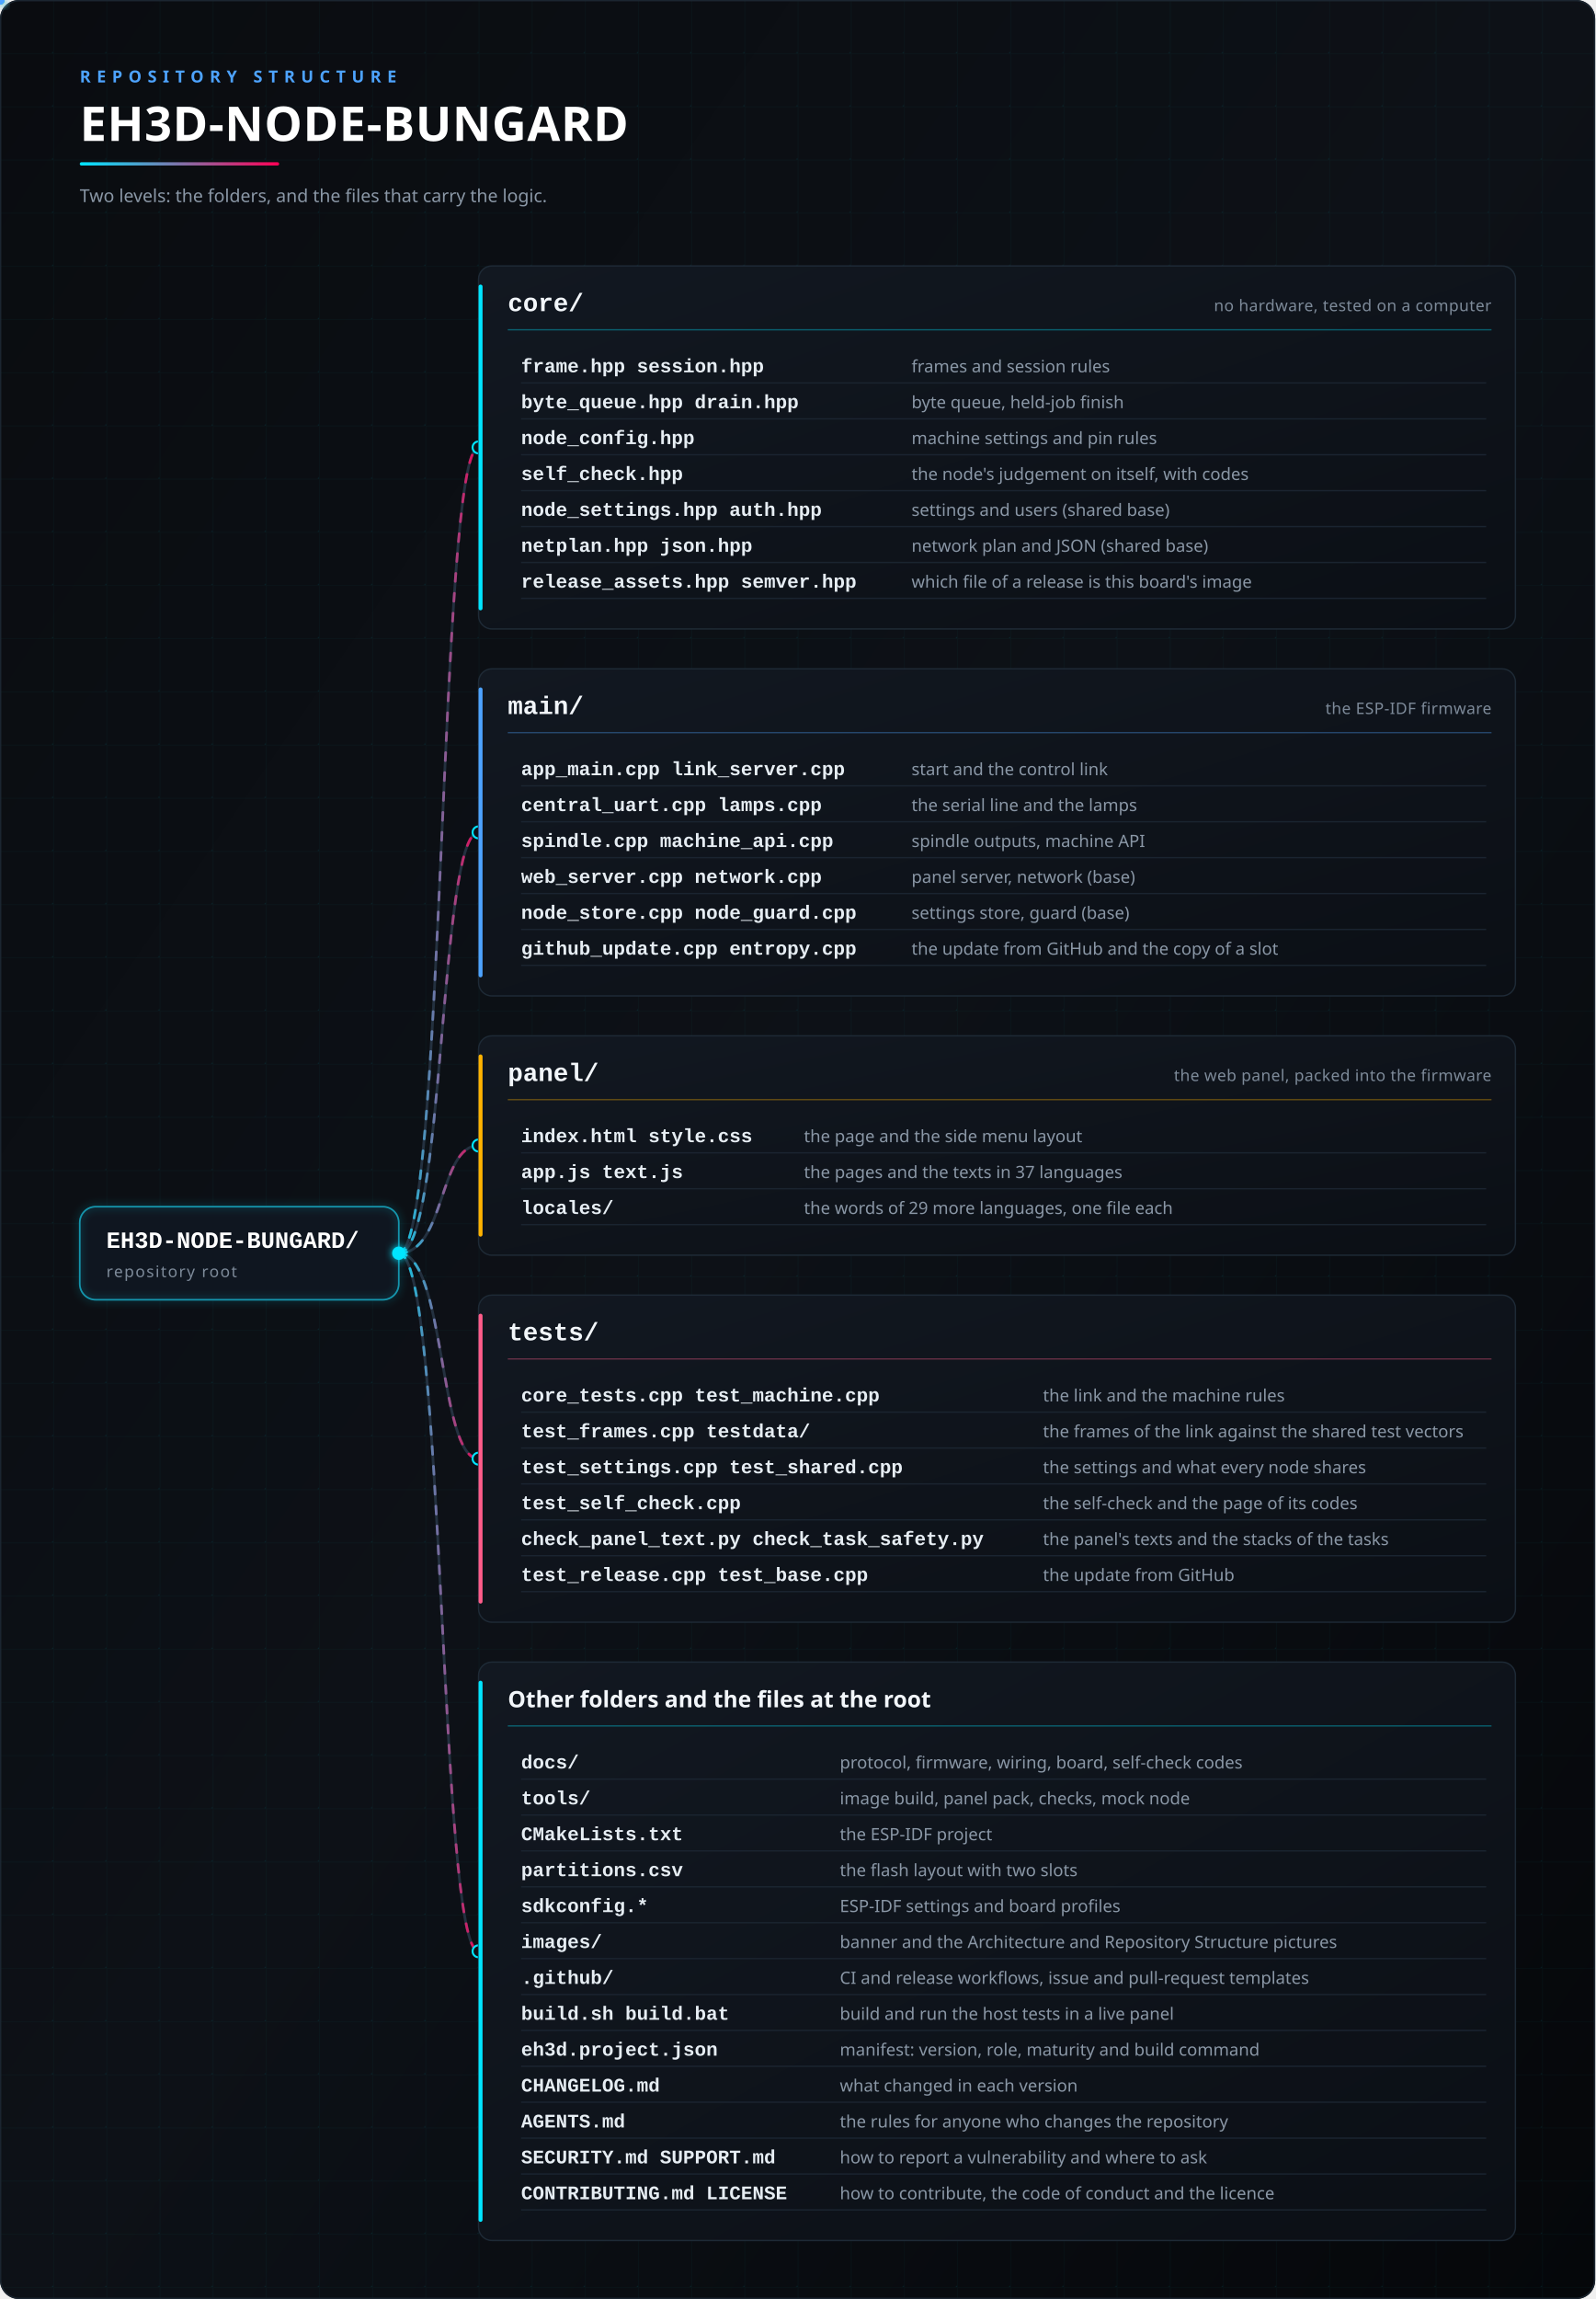
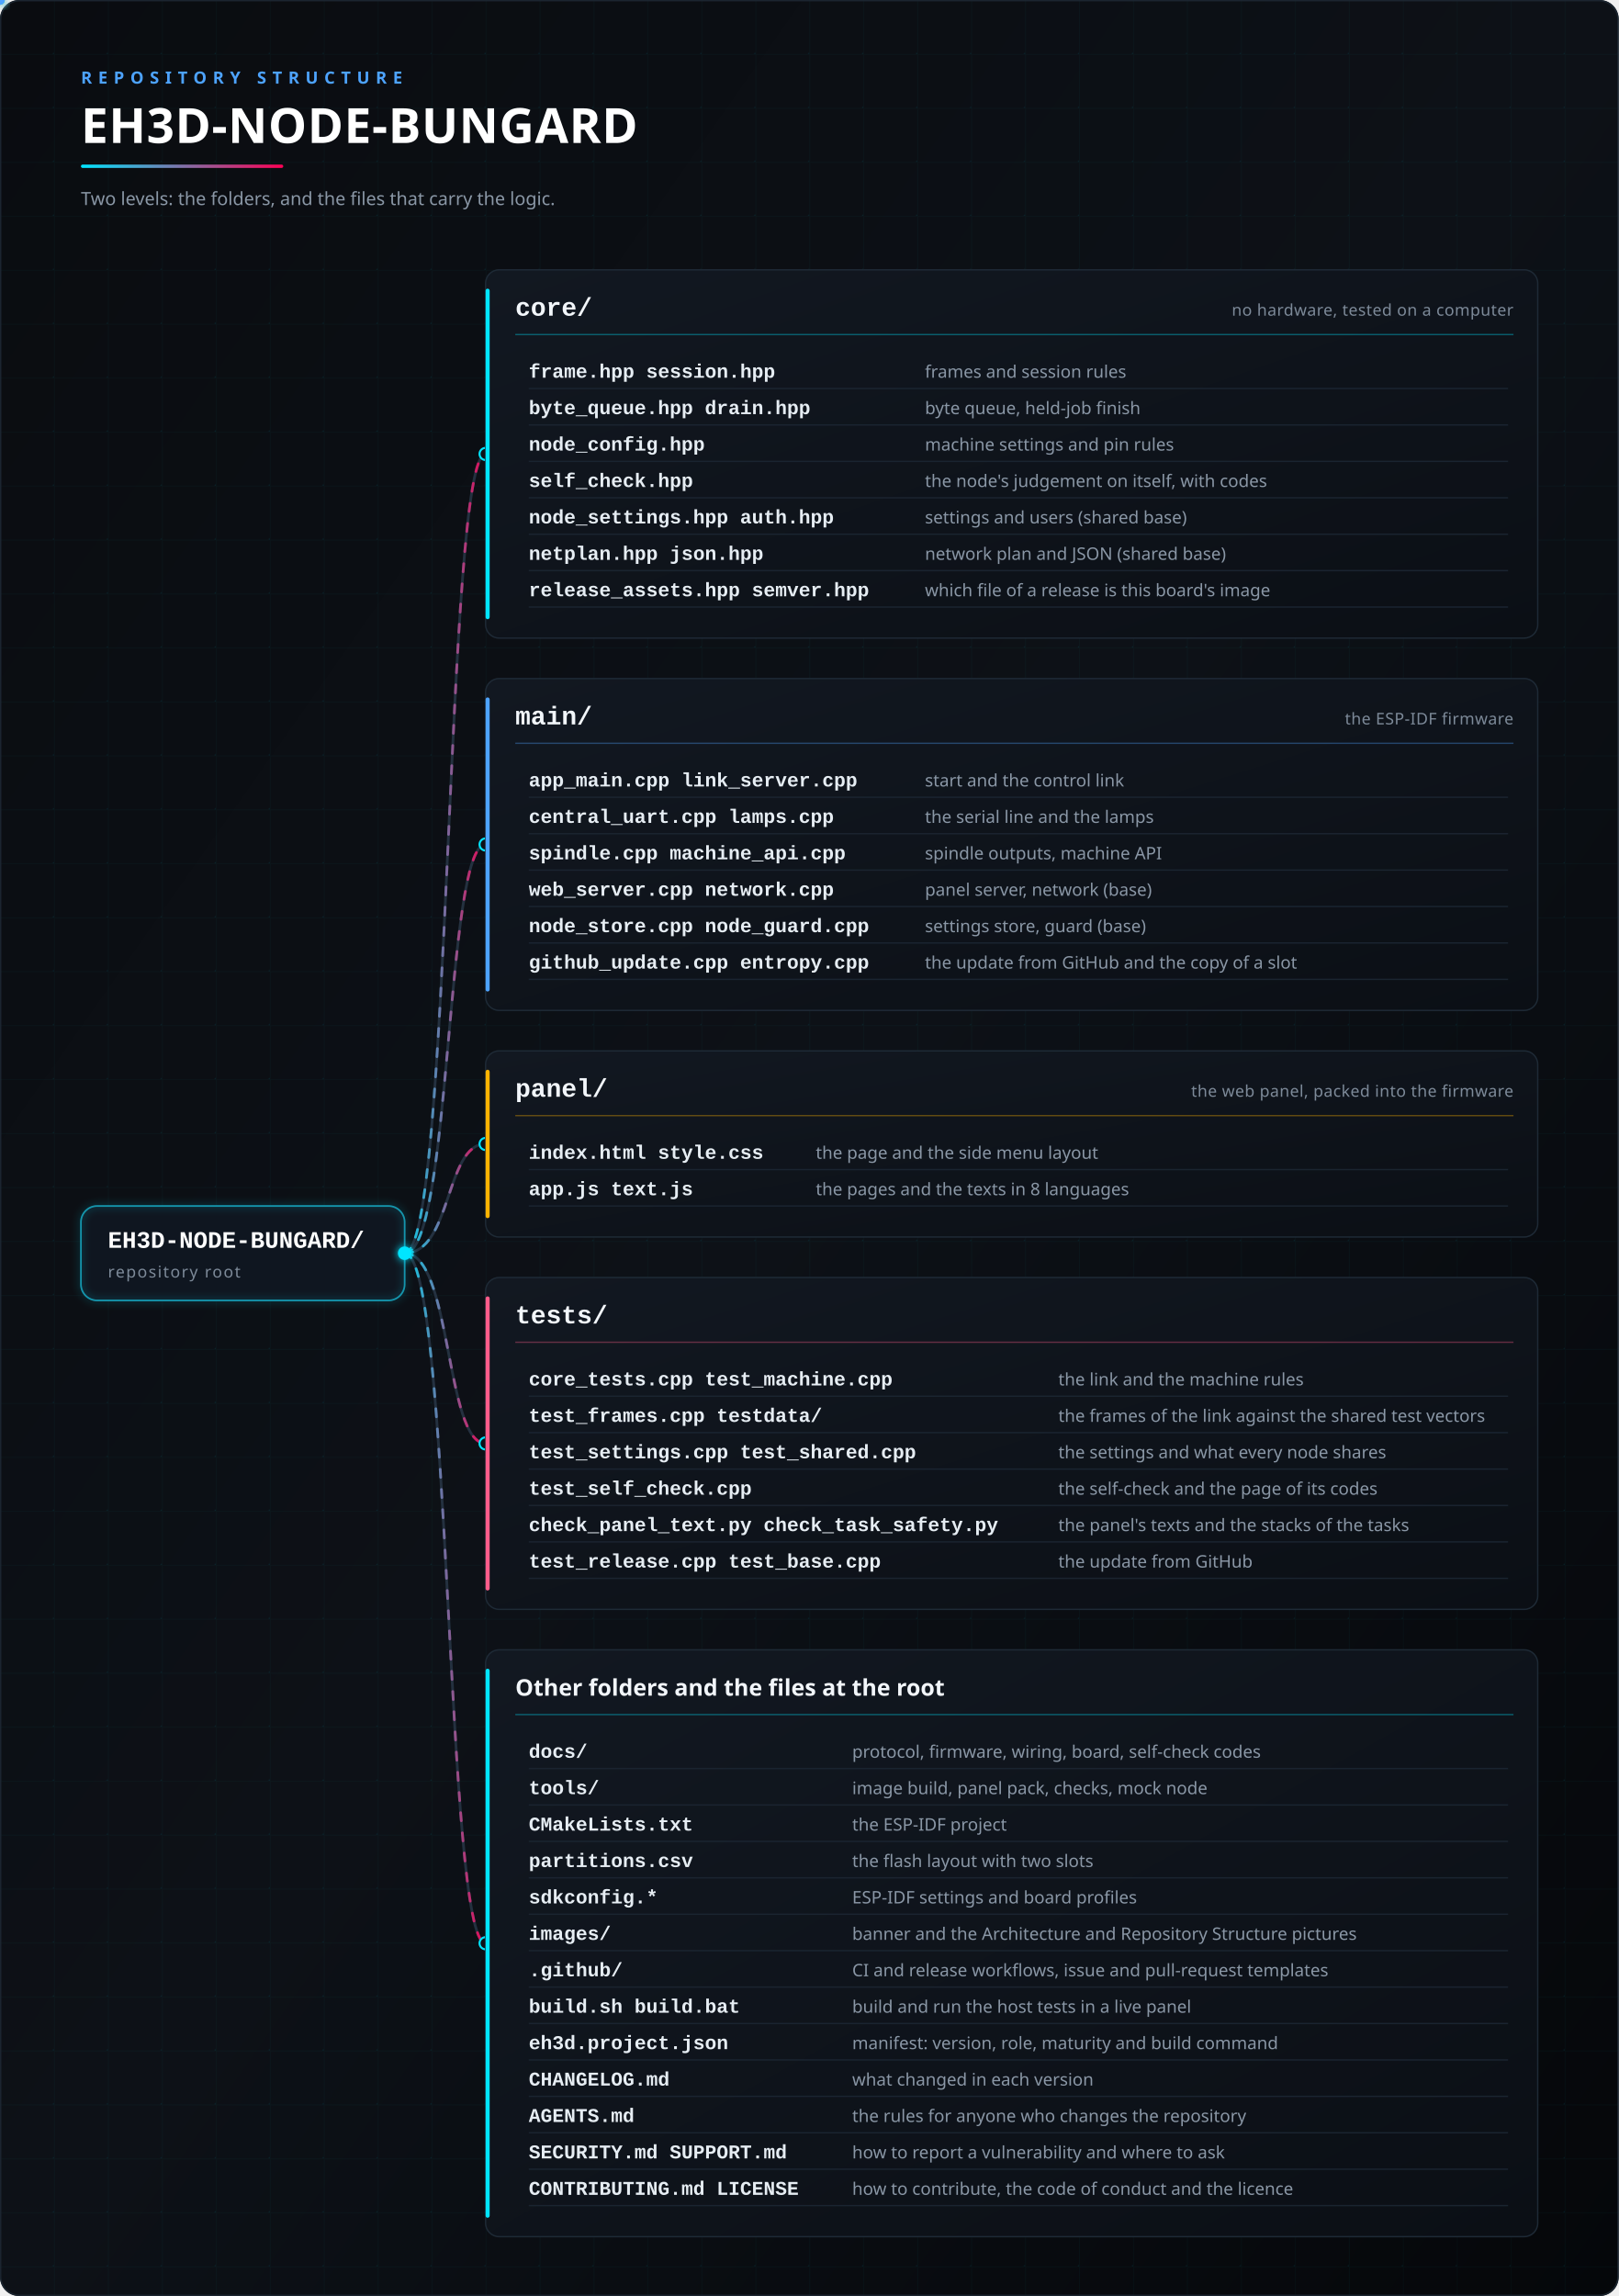
- <svg xmlns="http://www.w3.org/2000/svg" viewBox="0 0 1200 1729" width="100%" role="img" aria-labelledby="t d">
+ <svg xmlns="http://www.w3.org/2000/svg" viewBox="0 0 1200 1702" width="100%" role="img" aria-labelledby="t d">
  <defs>
    <linearGradient id="bg" x1="0" y1="0" x2="1" y2="1">
      <stop offset="0" stop-color="#0A0C10" />
      <stop offset="0.5" stop-color="#0D1117" />
      <stop offset="1" stop-color="#05070A" />
    </linearGradient>
    <linearGradient id="card" x1="0" y1="0" x2="1" y2="1">
      <stop offset="0" stop-color="#121821" />
      <stop offset="1" stop-color="#0B0F15" />
    </linearGradient>
    <linearGradient id="line" x1="0" y1="0" x2="1" y2="0">
      <stop offset="0" stop-color="#00E5FF" />
      <stop offset="1" stop-color="#FF0055" />
    </linearGradient>
    <filter id="glow" x="-50%" y="-50%" width="200%" height="200%">
      <feGaussianBlur stdDeviation="3" result="b" />
      <feMerge>
        <feMergeNode in="b" />
        <feMergeNode in="SourceGraphic" />
      </feMerge>
    </filter>
    <pattern id="grid" width="40" height="40" patternUnits="userSpaceOnUse">
      <path d="M40 0H0V40" fill="none" stroke="#00E5FF" stroke-opacity="0.035" />
      <circle cx="40" cy="40" r="1" fill="#00E5FF" fill-opacity="0.09" />
    </pattern>
  </defs>
-   <rect width="1200" height="1729" rx="14" fill="url(#bg)" />
-   <rect width="1200" height="1729" rx="14" fill="url(#grid)" />
-   <rect x="0.5" y="0.5" width="1199" height="1728" rx="14" fill="none" stroke="#1B2530" />
+   <rect width="1200" height="1702" rx="14" fill="url(#bg)" />
+   <rect width="1200" height="1702" rx="14" fill="url(#grid)" />
+   <rect x="0.5" y="0.5" width="1199" height="1701" rx="14" fill="none" stroke="#1B2530" />
  <text x="60" y="62" font-family="'Segoe UI','Noto Sans','Noto Sans CJK SC','Microsoft YaHei','Yu Gothic','Helvetica Neue',Helvetica,Arial,sans-serif" font-size="12.5" font-weight="600" fill="#4DA3FF" text-anchor="start" letter-spacing="4.5">REPOSITORY STRUCTURE</text>
  <text x="60" y="106" font-family="'Segoe UI','Noto Sans','Noto Sans CJK SC','Microsoft YaHei','Yu Gothic','Helvetica Neue',Helvetica,Arial,sans-serif" font-size="36" font-weight="700" fill="#FFFFFF" text-anchor="start" letter-spacing="0.5">EH3D-NODE-BUNGARD</text>
  <rect x="60" y="122" width="150" height="2.5" rx="1.25" fill="url(#line)">
    <animate attributeName="width" values="40;150;150" keyTimes="0;0.4;1" dur="3s" repeatCount="indefinite" />
  </rect>
  <text x="60" y="152" font-family="'Segoe UI','Noto Sans','Noto Sans CJK SC','Microsoft YaHei','Yu Gothic','Helvetica Neue',Helvetica,Arial,sans-serif" font-size="13.5" font-weight="400" fill="#8A97A6" text-anchor="start">Two levels: the folders, and the files that carry the logic.</text>
-   <path id="c0" d="M300,942.5 C335,942.5 330,336.5 360,336.5" fill="none" stroke="#243140" stroke-width="2" />
-   <path d="M300,942.5 C335,942.5 330,336.5 360,336.5" fill="none" stroke="url(#line)" stroke-width="2" stroke-linecap="round" stroke-dasharray="6 9" opacity="0.9">
+   <path id="c0" d="M300,929 C335,929 330,336.5 360,336.5" fill="none" stroke="#243140" stroke-width="2" />
+   <path d="M300,929 C335,929 330,336.5 360,336.5" fill="none" stroke="url(#line)" stroke-width="2" stroke-linecap="round" stroke-dasharray="6 9" opacity="0.9">
    <animate attributeName="stroke-dashoffset" from="0" to="-30" dur="1.6s" repeatCount="indefinite" />
  </path>
  <circle cx="360" cy="336.5" r="4.5" fill="#0D1117" stroke="#00E5FF" stroke-width="1.5" />
-   <path id="c1" d="M300,942.5 C335,942.5 330,626 360,626" fill="none" stroke="#243140" stroke-width="2" />
-   <path d="M300,942.5 C335,942.5 330,626 360,626" fill="none" stroke="url(#line)" stroke-width="2" stroke-linecap="round" stroke-dasharray="6 9" opacity="0.9">
+   <path id="c1" d="M300,929 C335,929 330,626 360,626" fill="none" stroke="#243140" stroke-width="2" />
+   <path d="M300,929 C335,929 330,626 360,626" fill="none" stroke="url(#line)" stroke-width="2" stroke-linecap="round" stroke-dasharray="6 9" opacity="0.9">
    <animate attributeName="stroke-dashoffset" from="0" to="-30" dur="1.6s" repeatCount="indefinite" />
  </path>
  <circle cx="360" cy="626" r="4.5" fill="#0D1117" stroke="#00E5FF" stroke-width="1.5" />
-   <path id="c2" d="M300,942.5 C335,942.5 330,861.5 360,861.5" fill="none" stroke="#243140" stroke-width="2" />
-   <path d="M300,942.5 C335,942.5 330,861.5 360,861.5" fill="none" stroke="url(#line)" stroke-width="2" stroke-linecap="round" stroke-dasharray="6 9" opacity="0.9">
-     <animate attributeName="stroke-dashoffset" from="0" to="-30" dur="1.6s" repeatCount="indefinite" />
-   </path>
-   <circle cx="360" cy="861.5" r="4.5" fill="#0D1117" stroke="#00E5FF" stroke-width="1.5" />
-   <path id="c3" d="M300,942.5 C335,942.5 330,1097 360,1097" fill="none" stroke="#243140" stroke-width="2" />
-   <path d="M300,942.5 C335,942.5 330,1097 360,1097" fill="none" stroke="url(#line)" stroke-width="2" stroke-linecap="round" stroke-dasharray="6 9" opacity="0.9">
-     <animate attributeName="stroke-dashoffset" from="0" to="-30" dur="1.6s" repeatCount="indefinite" />
-   </path>
-   <circle cx="360" cy="1097" r="4.5" fill="#0D1117" stroke="#00E5FF" stroke-width="1.5" />
-   <path id="c4" d="M300,942.5 C335,942.5 330,1467.5 360,1467.5" fill="none" stroke="#243140" stroke-width="2" />
-   <path d="M300,942.5 C335,942.5 330,1467.5 360,1467.5" fill="none" stroke="url(#line)" stroke-width="2" stroke-linecap="round" stroke-dasharray="6 9" opacity="0.9">
-     <animate attributeName="stroke-dashoffset" from="0" to="-30" dur="1.6s" repeatCount="indefinite" />
-   </path>
-   <circle cx="360" cy="1467.5" r="4.5" fill="#0D1117" stroke="#00E5FF" stroke-width="1.5" />
+   <path id="c2" d="M300,929 C335,929 330,848 360,848" fill="none" stroke="#243140" stroke-width="2" />
+   <path d="M300,929 C335,929 330,848 360,848" fill="none" stroke="url(#line)" stroke-width="2" stroke-linecap="round" stroke-dasharray="6 9" opacity="0.9">
+     <animate attributeName="stroke-dashoffset" from="0" to="-30" dur="1.6s" repeatCount="indefinite" />
+   </path>
+   <circle cx="360" cy="848" r="4.5" fill="#0D1117" stroke="#00E5FF" stroke-width="1.5" />
+   <path id="c3" d="M300,929 C335,929 330,1070 360,1070" fill="none" stroke="#243140" stroke-width="2" />
+   <path d="M300,929 C335,929 330,1070 360,1070" fill="none" stroke="url(#line)" stroke-width="2" stroke-linecap="round" stroke-dasharray="6 9" opacity="0.9">
+     <animate attributeName="stroke-dashoffset" from="0" to="-30" dur="1.6s" repeatCount="indefinite" />
+   </path>
+   <circle cx="360" cy="1070" r="4.5" fill="#0D1117" stroke="#00E5FF" stroke-width="1.5" />
+   <path id="c4" d="M300,929 C335,929 330,1440.5 360,1440.5" fill="none" stroke="#243140" stroke-width="2" />
+   <path d="M300,929 C335,929 330,1440.5 360,1440.5" fill="none" stroke="url(#line)" stroke-width="2" stroke-linecap="round" stroke-dasharray="6 9" opacity="0.9">
+     <animate attributeName="stroke-dashoffset" from="0" to="-30" dur="1.6s" repeatCount="indefinite" />
+   </path>
+   <circle cx="360" cy="1440.5" r="4.5" fill="#0D1117" stroke="#00E5FF" stroke-width="1.5" />
  <circle r="3.5" fill="#00E5FF" filter="url(#glow)">
    <animateMotion dur="3.4s" repeatCount="indefinite">
      <mpath href="#c0" />
    </animateMotion>
  </circle>
  <circle r="3.5" fill="#4DA3FF" filter="url(#glow)">
    <animateMotion dur="4.2s" repeatCount="indefinite">
      <mpath href="#c1" />
    </animateMotion>
  </circle>
  <circle r="3.5" fill="#FFB300" filter="url(#glow)">
    <animateMotion dur="5.0s" repeatCount="indefinite">
      <mpath href="#c2" />
    </animateMotion>
  </circle>
  <circle r="3.5" fill="#00E5FF" filter="url(#glow)">
    <animateMotion dur="5.8s" repeatCount="indefinite">
      <mpath href="#c3" />
    </animateMotion>
  </circle>
  <circle r="3.5" fill="#4DA3FF" filter="url(#glow)">
    <animateMotion dur="6.6s" repeatCount="indefinite">
      <mpath href="#c4" />
    </animateMotion>
  </circle>
-   <rect x="60" y="907.5" width="240" height="70" rx="12" fill="#0F1620" stroke="#2A3A4C" stroke-width="1.2" />
-   <rect x="60" y="907.5" width="240" height="70" rx="12" fill="none" stroke="#00E5FF" stroke-opacity="0.5" stroke-width="1.2" filter="url(#glow)">
+   <rect x="60" y="894" width="240" height="70" rx="12" fill="#0F1620" stroke="#2A3A4C" stroke-width="1.2" />
+   <rect x="60" y="894" width="240" height="70" rx="12" fill="none" stroke="#00E5FF" stroke-opacity="0.5" stroke-width="1.2" filter="url(#glow)">
    <animate attributeName="stroke-opacity" values="0.15;0.6;0.15" dur="3.6s" repeatCount="indefinite" />
  </rect>
-   <text x="80" y="938.5" font-family="'JetBrains Mono','Cascadia Code','SFMono-Regular',Consolas,'Liberation Mono',monospace" font-size="17.6" font-weight="700" fill="#FFFFFF" text-anchor="start">EH3D-NODE-BUNGARD/</text>
-   <text x="80" y="960.5" font-family="'Segoe UI','Noto Sans','Noto Sans CJK SC','Microsoft YaHei','Yu Gothic','Helvetica Neue',Helvetica,Arial,sans-serif" font-size="12" font-weight="400" fill="#7D8A99" text-anchor="start" letter-spacing="1">repository root</text>
-   <circle cx="300" cy="942.5" r="5" fill="#00E5FF" filter="url(#glow)" />
+   <text x="80" y="925" font-family="'JetBrains Mono','Cascadia Code','SFMono-Regular',Consolas,'Liberation Mono',monospace" font-size="17.6" font-weight="700" fill="#FFFFFF" text-anchor="start">EH3D-NODE-BUNGARD/</text>
+   <text x="80" y="947" font-family="'Segoe UI','Noto Sans','Noto Sans CJK SC','Microsoft YaHei','Yu Gothic','Helvetica Neue',Helvetica,Arial,sans-serif" font-size="12" font-weight="400" fill="#7D8A99" text-anchor="start" letter-spacing="1">repository root</text>
+   <circle cx="300" cy="929" r="5" fill="#00E5FF" filter="url(#glow)" />
  <rect x="360" y="200" width="780" height="273" rx="10" fill="url(#card)" stroke="#1E2A36" stroke-width="1" />
  <rect x="360" y="214" width="3" height="245" rx="1.5" fill="#00E5FF">
    <animate attributeName="opacity" values="0.55;1;0.55" dur="4s" begin="0s" repeatCount="indefinite" />
  </rect>
  <text x="382" y="234" font-family="'JetBrains Mono','Cascadia Code','SFMono-Regular',Consolas,'Liberation Mono',monospace" font-size="19" font-weight="700" fill="#F2F6FA" text-anchor="start">core/</text>
  <text x="1122" y="234" font-family="'Segoe UI','Noto Sans','Noto Sans CJK SC','Microsoft YaHei','Yu Gothic','Helvetica Neue',Helvetica,Arial,sans-serif" font-size="12" font-weight="400" fill="#7D8A99" text-anchor="end" letter-spacing="0.3">no hardware, tested on a computer</text>
  <line x1="382" y1="248" x2="1122" y2="248" stroke="#00E5FF" stroke-opacity="0.35" stroke-width="1" />
  <text x="392" y="280" font-family="'JetBrains Mono','Cascadia Code','SFMono-Regular',Consolas,'Liberation Mono',monospace" font-size="14.5" font-weight="600" fill="#E6EDF3" text-anchor="start">frame.hpp  session.hpp</text>
  <text x="685.7" y="280" font-family="'Segoe UI','Noto Sans','Noto Sans CJK SC','Microsoft YaHei','Yu Gothic','Helvetica Neue',Helvetica,Arial,sans-serif" font-size="12.8" font-weight="400" fill="#8A97A6" text-anchor="start">frames and session rules</text>
  <line x1="392" y1="288" x2="1118" y2="288" stroke="#1A2430" stroke-width="1" />
  <text x="392" y="307" font-family="'JetBrains Mono','Cascadia Code','SFMono-Regular',Consolas,'Liberation Mono',monospace" font-size="14.5" font-weight="600" fill="#E6EDF3" text-anchor="start">byte_queue.hpp  drain.hpp</text>
  <text x="685.7" y="307" font-family="'Segoe UI','Noto Sans','Noto Sans CJK SC','Microsoft YaHei','Yu Gothic','Helvetica Neue',Helvetica,Arial,sans-serif" font-size="12.8" font-weight="400" fill="#8A97A6" text-anchor="start">byte queue, held-job finish</text>
  <line x1="392" y1="315" x2="1118" y2="315" stroke="#1A2430" stroke-width="1" />
  <text x="392" y="334" font-family="'JetBrains Mono','Cascadia Code','SFMono-Regular',Consolas,'Liberation Mono',monospace" font-size="14.5" font-weight="600" fill="#E6EDF3" text-anchor="start">node_config.hpp</text>
  <text x="685.7" y="334" font-family="'Segoe UI','Noto Sans','Noto Sans CJK SC','Microsoft YaHei','Yu Gothic','Helvetica Neue',Helvetica,Arial,sans-serif" font-size="12.8" font-weight="400" fill="#8A97A6" text-anchor="start">machine settings and pin rules</text>
  <line x1="392" y1="342" x2="1118" y2="342" stroke="#1A2430" stroke-width="1" />
  <text x="392" y="361" font-family="'JetBrains Mono','Cascadia Code','SFMono-Regular',Consolas,'Liberation Mono',monospace" font-size="14.5" font-weight="600" fill="#E6EDF3" text-anchor="start">self_check.hpp</text>
  <text x="685.7" y="361" font-family="'Segoe UI','Noto Sans','Noto Sans CJK SC','Microsoft YaHei','Yu Gothic','Helvetica Neue',Helvetica,Arial,sans-serif" font-size="12.8" font-weight="400" fill="#8A97A6" text-anchor="start">the node's judgement on itself, with codes</text>
  <line x1="392" y1="369" x2="1118" y2="369" stroke="#1A2430" stroke-width="1" />
  <text x="392" y="388" font-family="'JetBrains Mono','Cascadia Code','SFMono-Regular',Consolas,'Liberation Mono',monospace" font-size="14.5" font-weight="600" fill="#E6EDF3" text-anchor="start">node_settings.hpp  auth.hpp</text>
  <text x="685.7" y="388" font-family="'Segoe UI','Noto Sans','Noto Sans CJK SC','Microsoft YaHei','Yu Gothic','Helvetica Neue',Helvetica,Arial,sans-serif" font-size="12.8" font-weight="400" fill="#8A97A6" text-anchor="start">settings and users (shared base)</text>
  <line x1="392" y1="396" x2="1118" y2="396" stroke="#1A2430" stroke-width="1" />
  <text x="392" y="415" font-family="'JetBrains Mono','Cascadia Code','SFMono-Regular',Consolas,'Liberation Mono',monospace" font-size="14.5" font-weight="600" fill="#E6EDF3" text-anchor="start">netplan.hpp  json.hpp</text>
  <text x="685.7" y="415" font-family="'Segoe UI','Noto Sans','Noto Sans CJK SC','Microsoft YaHei','Yu Gothic','Helvetica Neue',Helvetica,Arial,sans-serif" font-size="12.8" font-weight="400" fill="#8A97A6" text-anchor="start">network plan and JSON (shared base)</text>
  <line x1="392" y1="423" x2="1118" y2="423" stroke="#1A2430" stroke-width="1" />
  <text x="392" y="442" font-family="'JetBrains Mono','Cascadia Code','SFMono-Regular',Consolas,'Liberation Mono',monospace" font-size="14.5" font-weight="600" fill="#E6EDF3" text-anchor="start">release_assets.hpp  semver.hpp</text>
  <text x="685.7" y="442" font-family="'Segoe UI','Noto Sans','Noto Sans CJK SC','Microsoft YaHei','Yu Gothic','Helvetica Neue',Helvetica,Arial,sans-serif" font-size="12.8" font-weight="400" fill="#8A97A6" text-anchor="start">which file of a release is this board's image</text>
  <line x1="392" y1="450" x2="1118" y2="450" stroke="#1A2430" stroke-width="1" />
  <rect x="360" y="503" width="780" height="246" rx="10" fill="url(#card)" stroke="#1E2A36" stroke-width="1" />
  <rect x="360" y="517" width="3" height="218" rx="1.5" fill="#4DA3FF">
    <animate attributeName="opacity" values="0.55;1;0.55" dur="4s" begin="0.6s" repeatCount="indefinite" />
  </rect>
  <text x="382" y="537" font-family="'JetBrains Mono','Cascadia Code','SFMono-Regular',Consolas,'Liberation Mono',monospace" font-size="19" font-weight="700" fill="#F2F6FA" text-anchor="start">main/</text>
  <text x="1122" y="537" font-family="'Segoe UI','Noto Sans','Noto Sans CJK SC','Microsoft YaHei','Yu Gothic','Helvetica Neue',Helvetica,Arial,sans-serif" font-size="12" font-weight="400" fill="#7D8A99" text-anchor="end" letter-spacing="0.3">the ESP-IDF firmware</text>
  <line x1="382" y1="551" x2="1122" y2="551" stroke="#4DA3FF" stroke-opacity="0.35" stroke-width="1" />
  <text x="392" y="583" font-family="'JetBrains Mono','Cascadia Code','SFMono-Regular',Consolas,'Liberation Mono',monospace" font-size="14.5" font-weight="600" fill="#E6EDF3" text-anchor="start">app_main.cpp  link_server.cpp</text>
  <text x="685.7" y="583" font-family="'Segoe UI','Noto Sans','Noto Sans CJK SC','Microsoft YaHei','Yu Gothic','Helvetica Neue',Helvetica,Arial,sans-serif" font-size="12.8" font-weight="400" fill="#8A97A6" text-anchor="start">start and the control link</text>
  <line x1="392" y1="591" x2="1118" y2="591" stroke="#1A2430" stroke-width="1" />
  <text x="392" y="610" font-family="'JetBrains Mono','Cascadia Code','SFMono-Regular',Consolas,'Liberation Mono',monospace" font-size="14.5" font-weight="600" fill="#E6EDF3" text-anchor="start">central_uart.cpp  lamps.cpp</text>
  <text x="685.7" y="610" font-family="'Segoe UI','Noto Sans','Noto Sans CJK SC','Microsoft YaHei','Yu Gothic','Helvetica Neue',Helvetica,Arial,sans-serif" font-size="12.8" font-weight="400" fill="#8A97A6" text-anchor="start">the serial line and the lamps</text>
  <line x1="392" y1="618" x2="1118" y2="618" stroke="#1A2430" stroke-width="1" />
  <text x="392" y="637" font-family="'JetBrains Mono','Cascadia Code','SFMono-Regular',Consolas,'Liberation Mono',monospace" font-size="14.5" font-weight="600" fill="#E6EDF3" text-anchor="start">spindle.cpp  machine_api.cpp</text>
  <text x="685.7" y="637" font-family="'Segoe UI','Noto Sans','Noto Sans CJK SC','Microsoft YaHei','Yu Gothic','Helvetica Neue',Helvetica,Arial,sans-serif" font-size="12.8" font-weight="400" fill="#8A97A6" text-anchor="start">spindle outputs, machine API</text>
  <line x1="392" y1="645" x2="1118" y2="645" stroke="#1A2430" stroke-width="1" />
  <text x="392" y="664" font-family="'JetBrains Mono','Cascadia Code','SFMono-Regular',Consolas,'Liberation Mono',monospace" font-size="14.5" font-weight="600" fill="#E6EDF3" text-anchor="start">web_server.cpp  network.cpp</text>
  <text x="685.7" y="664" font-family="'Segoe UI','Noto Sans','Noto Sans CJK SC','Microsoft YaHei','Yu Gothic','Helvetica Neue',Helvetica,Arial,sans-serif" font-size="12.8" font-weight="400" fill="#8A97A6" text-anchor="start">panel server, network (base)</text>
  <line x1="392" y1="672" x2="1118" y2="672" stroke="#1A2430" stroke-width="1" />
  <text x="392" y="691" font-family="'JetBrains Mono','Cascadia Code','SFMono-Regular',Consolas,'Liberation Mono',monospace" font-size="14.5" font-weight="600" fill="#E6EDF3" text-anchor="start">node_store.cpp  node_guard.cpp</text>
  <text x="685.7" y="691" font-family="'Segoe UI','Noto Sans','Noto Sans CJK SC','Microsoft YaHei','Yu Gothic','Helvetica Neue',Helvetica,Arial,sans-serif" font-size="12.8" font-weight="400" fill="#8A97A6" text-anchor="start">settings store, guard (base)</text>
  <line x1="392" y1="699" x2="1118" y2="699" stroke="#1A2430" stroke-width="1" />
  <text x="392" y="718" font-family="'JetBrains Mono','Cascadia Code','SFMono-Regular',Consolas,'Liberation Mono',monospace" font-size="14.5" font-weight="600" fill="#E6EDF3" text-anchor="start">github_update.cpp  entropy.cpp</text>
  <text x="685.7" y="718" font-family="'Segoe UI','Noto Sans','Noto Sans CJK SC','Microsoft YaHei','Yu Gothic','Helvetica Neue',Helvetica,Arial,sans-serif" font-size="12.8" font-weight="400" fill="#8A97A6" text-anchor="start">the update from GitHub and the copy of a slot</text>
  <line x1="392" y1="726" x2="1118" y2="726" stroke="#1A2430" stroke-width="1" />
-   <rect x="360" y="779" width="780" height="165" rx="10" fill="url(#card)" stroke="#1E2A36" stroke-width="1" />
-   <rect x="360" y="793" width="3" height="137" rx="1.5" fill="#FFB300">
+   <rect x="360" y="779" width="780" height="138" rx="10" fill="url(#card)" stroke="#1E2A36" stroke-width="1" />
+   <rect x="360" y="793" width="3" height="110" rx="1.5" fill="#FFB300">
    <animate attributeName="opacity" values="0.55;1;0.55" dur="4s" begin="1.2s" repeatCount="indefinite" />
  </rect>
  <text x="382" y="813" font-family="'JetBrains Mono','Cascadia Code','SFMono-Regular',Consolas,'Liberation Mono',monospace" font-size="19" font-weight="700" fill="#F2F6FA" text-anchor="start">panel/</text>
  <text x="1122" y="813" font-family="'Segoe UI','Noto Sans','Noto Sans CJK SC','Microsoft YaHei','Yu Gothic','Helvetica Neue',Helvetica,Arial,sans-serif" font-size="12" font-weight="400" fill="#7D8A99" text-anchor="end" letter-spacing="0.3">the web panel, packed into the firmware</text>
  <line x1="382" y1="827" x2="1122" y2="827" stroke="#FFB300" stroke-opacity="0.35" stroke-width="1" />
  <text x="392" y="859" font-family="'JetBrains Mono','Cascadia Code','SFMono-Regular',Consolas,'Liberation Mono',monospace" font-size="14.5" font-weight="600" fill="#E6EDF3" text-anchor="start">index.html  style.css</text>
  <text x="604.79" y="859" font-family="'Segoe UI','Noto Sans','Noto Sans CJK SC','Microsoft YaHei','Yu Gothic','Helvetica Neue',Helvetica,Arial,sans-serif" font-size="12.8" font-weight="400" fill="#8A97A6" text-anchor="start">the page and the side menu layout</text>
  <line x1="392" y1="867" x2="1118" y2="867" stroke="#1A2430" stroke-width="1" />
  <text x="392" y="886" font-family="'JetBrains Mono','Cascadia Code','SFMono-Regular',Consolas,'Liberation Mono',monospace" font-size="14.5" font-weight="600" fill="#E6EDF3" text-anchor="start">app.js  text.js</text>
-   <text x="604.79" y="886" font-family="'Segoe UI','Noto Sans','Noto Sans CJK SC','Microsoft YaHei','Yu Gothic','Helvetica Neue',Helvetica,Arial,sans-serif" font-size="12.8" font-weight="400" fill="#8A97A6" text-anchor="start">the pages and the texts in 37 languages</text>
+   <text x="604.79" y="886" font-family="'Segoe UI','Noto Sans','Noto Sans CJK SC','Microsoft YaHei','Yu Gothic','Helvetica Neue',Helvetica,Arial,sans-serif" font-size="12.8" font-weight="400" fill="#8A97A6" text-anchor="start">the pages and the texts in 8 languages</text>
  <line x1="392" y1="894" x2="1118" y2="894" stroke="#1A2430" stroke-width="1" />
-   <text x="392" y="913" font-family="'JetBrains Mono','Cascadia Code','SFMono-Regular',Consolas,'Liberation Mono',monospace" font-size="14.5" font-weight="600" fill="#E6EDF3" text-anchor="start">locales/</text>
-   <text x="604.79" y="913" font-family="'Segoe UI','Noto Sans','Noto Sans CJK SC','Microsoft YaHei','Yu Gothic','Helvetica Neue',Helvetica,Arial,sans-serif" font-size="12.8" font-weight="400" fill="#8A97A6" text-anchor="start">the words of 29 more languages, one file each</text>
-   <line x1="392" y1="921" x2="1118" y2="921" stroke="#1A2430" stroke-width="1" />
-   <rect x="360" y="974" width="780" height="246" rx="10" fill="url(#card)" stroke="#1E2A36" stroke-width="1" />
-   <rect x="360" y="988" width="3" height="218" rx="1.5" fill="#FF5C8A">
+   <rect x="360" y="947" width="780" height="246" rx="10" fill="url(#card)" stroke="#1E2A36" stroke-width="1" />
+   <rect x="360" y="961" width="3" height="218" rx="1.5" fill="#FF5C8A">
    <animate attributeName="opacity" values="0.55;1;0.55" dur="4s" begin="1.8s" repeatCount="indefinite" />
  </rect>
-   <text x="382" y="1008" font-family="'JetBrains Mono','Cascadia Code','SFMono-Regular',Consolas,'Liberation Mono',monospace" font-size="19" font-weight="700" fill="#F2F6FA" text-anchor="start">tests/</text>
-   <line x1="382" y1="1022" x2="1122" y2="1022" stroke="#FF5C8A" stroke-opacity="0.35" stroke-width="1" />
-   <text x="392" y="1054" font-family="'JetBrains Mono','Cascadia Code','SFMono-Regular',Consolas,'Liberation Mono',monospace" font-size="14.5" font-weight="600" fill="#E6EDF3" text-anchor="start">core_tests.cpp  test_machine.cpp</text>
-   <text x="784.59" y="1054" font-family="'Segoe UI','Noto Sans','Noto Sans CJK SC','Microsoft YaHei','Yu Gothic','Helvetica Neue',Helvetica,Arial,sans-serif" font-size="12.8" font-weight="400" fill="#8A97A6" text-anchor="start">the link and the machine rules</text>
+   <text x="382" y="981" font-family="'JetBrains Mono','Cascadia Code','SFMono-Regular',Consolas,'Liberation Mono',monospace" font-size="19" font-weight="700" fill="#F2F6FA" text-anchor="start">tests/</text>
+   <line x1="382" y1="995" x2="1122" y2="995" stroke="#FF5C8A" stroke-opacity="0.35" stroke-width="1" />
+   <text x="392" y="1027" font-family="'JetBrains Mono','Cascadia Code','SFMono-Regular',Consolas,'Liberation Mono',monospace" font-size="14.5" font-weight="600" fill="#E6EDF3" text-anchor="start">core_tests.cpp  test_machine.cpp</text>
+   <text x="784.59" y="1027" font-family="'Segoe UI','Noto Sans','Noto Sans CJK SC','Microsoft YaHei','Yu Gothic','Helvetica Neue',Helvetica,Arial,sans-serif" font-size="12.8" font-weight="400" fill="#8A97A6" text-anchor="start">the link and the machine rules</text>
+   <line x1="392" y1="1035" x2="1118" y2="1035" stroke="#1A2430" stroke-width="1" />
+   <text x="392" y="1054" font-family="'JetBrains Mono','Cascadia Code','SFMono-Regular',Consolas,'Liberation Mono',monospace" font-size="14.5" font-weight="600" fill="#E6EDF3" text-anchor="start">test_frames.cpp  testdata/</text>
+   <text x="784.59" y="1054" font-family="'Segoe UI','Noto Sans','Noto Sans CJK SC','Microsoft YaHei','Yu Gothic','Helvetica Neue',Helvetica,Arial,sans-serif" font-size="12.8" font-weight="400" fill="#8A97A6" text-anchor="start">the frames of the link against the shared test vectors</text>
  <line x1="392" y1="1062" x2="1118" y2="1062" stroke="#1A2430" stroke-width="1" />
-   <text x="392" y="1081" font-family="'JetBrains Mono','Cascadia Code','SFMono-Regular',Consolas,'Liberation Mono',monospace" font-size="14.5" font-weight="600" fill="#E6EDF3" text-anchor="start">test_frames.cpp  testdata/</text>
-   <text x="784.59" y="1081" font-family="'Segoe UI','Noto Sans','Noto Sans CJK SC','Microsoft YaHei','Yu Gothic','Helvetica Neue',Helvetica,Arial,sans-serif" font-size="12.8" font-weight="400" fill="#8A97A6" text-anchor="start">the frames of the link against the shared test vectors</text>
+   <text x="392" y="1081" font-family="'JetBrains Mono','Cascadia Code','SFMono-Regular',Consolas,'Liberation Mono',monospace" font-size="14.5" font-weight="600" fill="#E6EDF3" text-anchor="start">test_settings.cpp  test_shared.cpp</text>
+   <text x="784.59" y="1081" font-family="'Segoe UI','Noto Sans','Noto Sans CJK SC','Microsoft YaHei','Yu Gothic','Helvetica Neue',Helvetica,Arial,sans-serif" font-size="12.8" font-weight="400" fill="#8A97A6" text-anchor="start">the settings and what every node shares</text>
  <line x1="392" y1="1089" x2="1118" y2="1089" stroke="#1A2430" stroke-width="1" />
-   <text x="392" y="1108" font-family="'JetBrains Mono','Cascadia Code','SFMono-Regular',Consolas,'Liberation Mono',monospace" font-size="14.5" font-weight="600" fill="#E6EDF3" text-anchor="start">test_settings.cpp  test_shared.cpp</text>
-   <text x="784.59" y="1108" font-family="'Segoe UI','Noto Sans','Noto Sans CJK SC','Microsoft YaHei','Yu Gothic','Helvetica Neue',Helvetica,Arial,sans-serif" font-size="12.8" font-weight="400" fill="#8A97A6" text-anchor="start">the settings and what every node shares</text>
+   <text x="392" y="1108" font-family="'JetBrains Mono','Cascadia Code','SFMono-Regular',Consolas,'Liberation Mono',monospace" font-size="14.5" font-weight="600" fill="#E6EDF3" text-anchor="start">test_self_check.cpp</text>
+   <text x="784.59" y="1108" font-family="'Segoe UI','Noto Sans','Noto Sans CJK SC','Microsoft YaHei','Yu Gothic','Helvetica Neue',Helvetica,Arial,sans-serif" font-size="12.8" font-weight="400" fill="#8A97A6" text-anchor="start">the self-check and the page of its codes</text>
  <line x1="392" y1="1116" x2="1118" y2="1116" stroke="#1A2430" stroke-width="1" />
-   <text x="392" y="1135" font-family="'JetBrains Mono','Cascadia Code','SFMono-Regular',Consolas,'Liberation Mono',monospace" font-size="14.5" font-weight="600" fill="#E6EDF3" text-anchor="start">test_self_check.cpp</text>
-   <text x="784.59" y="1135" font-family="'Segoe UI','Noto Sans','Noto Sans CJK SC','Microsoft YaHei','Yu Gothic','Helvetica Neue',Helvetica,Arial,sans-serif" font-size="12.8" font-weight="400" fill="#8A97A6" text-anchor="start">the self-check and the page of its codes</text>
+   <text x="392" y="1135" font-family="'JetBrains Mono','Cascadia Code','SFMono-Regular',Consolas,'Liberation Mono',monospace" font-size="14.5" font-weight="600" fill="#E6EDF3" text-anchor="start">check_panel_text.py  check_task_safety.py</text>
+   <text x="784.59" y="1135" font-family="'Segoe UI','Noto Sans','Noto Sans CJK SC','Microsoft YaHei','Yu Gothic','Helvetica Neue',Helvetica,Arial,sans-serif" font-size="12.8" font-weight="400" fill="#8A97A6" text-anchor="start">the panel's texts and the stacks of the tasks</text>
  <line x1="392" y1="1143" x2="1118" y2="1143" stroke="#1A2430" stroke-width="1" />
-   <text x="392" y="1162" font-family="'JetBrains Mono','Cascadia Code','SFMono-Regular',Consolas,'Liberation Mono',monospace" font-size="14.5" font-weight="600" fill="#E6EDF3" text-anchor="start">check_panel_text.py  check_task_safety.py</text>
-   <text x="784.59" y="1162" font-family="'Segoe UI','Noto Sans','Noto Sans CJK SC','Microsoft YaHei','Yu Gothic','Helvetica Neue',Helvetica,Arial,sans-serif" font-size="12.8" font-weight="400" fill="#8A97A6" text-anchor="start">the panel's texts and the stacks of the tasks</text>
+   <text x="392" y="1162" font-family="'JetBrains Mono','Cascadia Code','SFMono-Regular',Consolas,'Liberation Mono',monospace" font-size="14.5" font-weight="600" fill="#E6EDF3" text-anchor="start">test_release.cpp  test_base.cpp</text>
+   <text x="784.59" y="1162" font-family="'Segoe UI','Noto Sans','Noto Sans CJK SC','Microsoft YaHei','Yu Gothic','Helvetica Neue',Helvetica,Arial,sans-serif" font-size="12.8" font-weight="400" fill="#8A97A6" text-anchor="start">the update from GitHub</text>
  <line x1="392" y1="1170" x2="1118" y2="1170" stroke="#1A2430" stroke-width="1" />
-   <text x="392" y="1189" font-family="'JetBrains Mono','Cascadia Code','SFMono-Regular',Consolas,'Liberation Mono',monospace" font-size="14.5" font-weight="600" fill="#E6EDF3" text-anchor="start">test_release.cpp  test_base.cpp</text>
-   <text x="784.59" y="1189" font-family="'Segoe UI','Noto Sans','Noto Sans CJK SC','Microsoft YaHei','Yu Gothic','Helvetica Neue',Helvetica,Arial,sans-serif" font-size="12.8" font-weight="400" fill="#8A97A6" text-anchor="start">the update from GitHub</text>
-   <line x1="392" y1="1197" x2="1118" y2="1197" stroke="#1A2430" stroke-width="1" />
-   <rect x="360" y="1250" width="780" height="435" rx="10" fill="url(#card)" stroke="#1E2A36" stroke-width="1" />
-   <rect x="360" y="1264" width="3" height="407" rx="1.5" fill="#00E5FF">
+   <rect x="360" y="1223" width="780" height="435" rx="10" fill="url(#card)" stroke="#1E2A36" stroke-width="1" />
+   <rect x="360" y="1237" width="3" height="407" rx="1.5" fill="#00E5FF">
    <animate attributeName="opacity" values="0.55;1;0.55" dur="4s" begin="2.4s" repeatCount="indefinite" />
  </rect>
-   <text x="382" y="1284" font-family="'Segoe UI','Noto Sans','Noto Sans CJK SC','Microsoft YaHei','Yu Gothic','Helvetica Neue',Helvetica,Arial,sans-serif" font-size="17" font-weight="700" fill="#F2F6FA" text-anchor="start">Other folders and the files at the root</text>
-   <line x1="382" y1="1298" x2="1122" y2="1298" stroke="#00E5FF" stroke-opacity="0.35" stroke-width="1" />
-   <text x="392" y="1330" font-family="'JetBrains Mono','Cascadia Code','SFMono-Regular',Consolas,'Liberation Mono',monospace" font-size="14.5" font-weight="600" fill="#E6EDF3" text-anchor="start">docs/</text>
-   <text x="631.76" y="1330" font-family="'Segoe UI','Noto Sans','Noto Sans CJK SC','Microsoft YaHei','Yu Gothic','Helvetica Neue',Helvetica,Arial,sans-serif" font-size="12.8" font-weight="400" fill="#8A97A6" text-anchor="start">protocol, firmware, wiring, board, self-check codes</text>
+   <text x="382" y="1257" font-family="'Segoe UI','Noto Sans','Noto Sans CJK SC','Microsoft YaHei','Yu Gothic','Helvetica Neue',Helvetica,Arial,sans-serif" font-size="17" font-weight="700" fill="#F2F6FA" text-anchor="start">Other folders and the files at the root</text>
+   <line x1="382" y1="1271" x2="1122" y2="1271" stroke="#00E5FF" stroke-opacity="0.35" stroke-width="1" />
+   <text x="392" y="1303" font-family="'JetBrains Mono','Cascadia Code','SFMono-Regular',Consolas,'Liberation Mono',monospace" font-size="14.5" font-weight="600" fill="#E6EDF3" text-anchor="start">docs/</text>
+   <text x="631.76" y="1303" font-family="'Segoe UI','Noto Sans','Noto Sans CJK SC','Microsoft YaHei','Yu Gothic','Helvetica Neue',Helvetica,Arial,sans-serif" font-size="12.8" font-weight="400" fill="#8A97A6" text-anchor="start">protocol, firmware, wiring, board, self-check codes</text>
+   <line x1="392" y1="1311" x2="1118" y2="1311" stroke="#1A2430" stroke-width="1" />
+   <text x="392" y="1330" font-family="'JetBrains Mono','Cascadia Code','SFMono-Regular',Consolas,'Liberation Mono',monospace" font-size="14.5" font-weight="600" fill="#E6EDF3" text-anchor="start">tools/</text>
+   <text x="631.76" y="1330" font-family="'Segoe UI','Noto Sans','Noto Sans CJK SC','Microsoft YaHei','Yu Gothic','Helvetica Neue',Helvetica,Arial,sans-serif" font-size="12.8" font-weight="400" fill="#8A97A6" text-anchor="start">image build, panel pack, checks, mock node</text>
  <line x1="392" y1="1338" x2="1118" y2="1338" stroke="#1A2430" stroke-width="1" />
-   <text x="392" y="1357" font-family="'JetBrains Mono','Cascadia Code','SFMono-Regular',Consolas,'Liberation Mono',monospace" font-size="14.5" font-weight="600" fill="#E6EDF3" text-anchor="start">tools/</text>
-   <text x="631.76" y="1357" font-family="'Segoe UI','Noto Sans','Noto Sans CJK SC','Microsoft YaHei','Yu Gothic','Helvetica Neue',Helvetica,Arial,sans-serif" font-size="12.8" font-weight="400" fill="#8A97A6" text-anchor="start">image build, panel pack, checks, mock node</text>
+   <text x="392" y="1357" font-family="'JetBrains Mono','Cascadia Code','SFMono-Regular',Consolas,'Liberation Mono',monospace" font-size="14.5" font-weight="600" fill="#E6EDF3" text-anchor="start">CMakeLists.txt</text>
+   <text x="631.76" y="1357" font-family="'Segoe UI','Noto Sans','Noto Sans CJK SC','Microsoft YaHei','Yu Gothic','Helvetica Neue',Helvetica,Arial,sans-serif" font-size="12.8" font-weight="400" fill="#8A97A6" text-anchor="start">the ESP-IDF project</text>
  <line x1="392" y1="1365" x2="1118" y2="1365" stroke="#1A2430" stroke-width="1" />
-   <text x="392" y="1384" font-family="'JetBrains Mono','Cascadia Code','SFMono-Regular',Consolas,'Liberation Mono',monospace" font-size="14.5" font-weight="600" fill="#E6EDF3" text-anchor="start">CMakeLists.txt</text>
-   <text x="631.76" y="1384" font-family="'Segoe UI','Noto Sans','Noto Sans CJK SC','Microsoft YaHei','Yu Gothic','Helvetica Neue',Helvetica,Arial,sans-serif" font-size="12.8" font-weight="400" fill="#8A97A6" text-anchor="start">the ESP-IDF project</text>
+   <text x="392" y="1384" font-family="'JetBrains Mono','Cascadia Code','SFMono-Regular',Consolas,'Liberation Mono',monospace" font-size="14.5" font-weight="600" fill="#E6EDF3" text-anchor="start">partitions.csv</text>
+   <text x="631.76" y="1384" font-family="'Segoe UI','Noto Sans','Noto Sans CJK SC','Microsoft YaHei','Yu Gothic','Helvetica Neue',Helvetica,Arial,sans-serif" font-size="12.8" font-weight="400" fill="#8A97A6" text-anchor="start">the flash layout with two slots</text>
  <line x1="392" y1="1392" x2="1118" y2="1392" stroke="#1A2430" stroke-width="1" />
-   <text x="392" y="1411" font-family="'JetBrains Mono','Cascadia Code','SFMono-Regular',Consolas,'Liberation Mono',monospace" font-size="14.5" font-weight="600" fill="#E6EDF3" text-anchor="start">partitions.csv</text>
-   <text x="631.76" y="1411" font-family="'Segoe UI','Noto Sans','Noto Sans CJK SC','Microsoft YaHei','Yu Gothic','Helvetica Neue',Helvetica,Arial,sans-serif" font-size="12.8" font-weight="400" fill="#8A97A6" text-anchor="start">the flash layout with two slots</text>
+   <text x="392" y="1411" font-family="'JetBrains Mono','Cascadia Code','SFMono-Regular',Consolas,'Liberation Mono',monospace" font-size="14.5" font-weight="600" fill="#E6EDF3" text-anchor="start">sdkconfig.*</text>
+   <text x="631.76" y="1411" font-family="'Segoe UI','Noto Sans','Noto Sans CJK SC','Microsoft YaHei','Yu Gothic','Helvetica Neue',Helvetica,Arial,sans-serif" font-size="12.8" font-weight="400" fill="#8A97A6" text-anchor="start">ESP-IDF settings and board profiles</text>
  <line x1="392" y1="1419" x2="1118" y2="1419" stroke="#1A2430" stroke-width="1" />
-   <text x="392" y="1438" font-family="'JetBrains Mono','Cascadia Code','SFMono-Regular',Consolas,'Liberation Mono',monospace" font-size="14.5" font-weight="600" fill="#E6EDF3" text-anchor="start">sdkconfig.*</text>
-   <text x="631.76" y="1438" font-family="'Segoe UI','Noto Sans','Noto Sans CJK SC','Microsoft YaHei','Yu Gothic','Helvetica Neue',Helvetica,Arial,sans-serif" font-size="12.8" font-weight="400" fill="#8A97A6" text-anchor="start">ESP-IDF settings and board profiles</text>
+   <text x="392" y="1438" font-family="'JetBrains Mono','Cascadia Code','SFMono-Regular',Consolas,'Liberation Mono',monospace" font-size="14.5" font-weight="600" fill="#E6EDF3" text-anchor="start">images/</text>
+   <text x="631.76" y="1438" font-family="'Segoe UI','Noto Sans','Noto Sans CJK SC','Microsoft YaHei','Yu Gothic','Helvetica Neue',Helvetica,Arial,sans-serif" font-size="12.8" font-weight="400" fill="#8A97A6" text-anchor="start">banner and the Architecture and Repository Structure pictures</text>
  <line x1="392" y1="1446" x2="1118" y2="1446" stroke="#1A2430" stroke-width="1" />
-   <text x="392" y="1465" font-family="'JetBrains Mono','Cascadia Code','SFMono-Regular',Consolas,'Liberation Mono',monospace" font-size="14.5" font-weight="600" fill="#E6EDF3" text-anchor="start">images/</text>
-   <text x="631.76" y="1465" font-family="'Segoe UI','Noto Sans','Noto Sans CJK SC','Microsoft YaHei','Yu Gothic','Helvetica Neue',Helvetica,Arial,sans-serif" font-size="12.8" font-weight="400" fill="#8A97A6" text-anchor="start">banner and the Architecture and Repository Structure pictures</text>
+   <text x="392" y="1465" font-family="'JetBrains Mono','Cascadia Code','SFMono-Regular',Consolas,'Liberation Mono',monospace" font-size="14.5" font-weight="600" fill="#E6EDF3" text-anchor="start">.github/</text>
+   <text x="631.76" y="1465" font-family="'Segoe UI','Noto Sans','Noto Sans CJK SC','Microsoft YaHei','Yu Gothic','Helvetica Neue',Helvetica,Arial,sans-serif" font-size="12.8" font-weight="400" fill="#8A97A6" text-anchor="start">CI and release workflows, issue and pull-request templates</text>
  <line x1="392" y1="1473" x2="1118" y2="1473" stroke="#1A2430" stroke-width="1" />
-   <text x="392" y="1492" font-family="'JetBrains Mono','Cascadia Code','SFMono-Regular',Consolas,'Liberation Mono',monospace" font-size="14.5" font-weight="600" fill="#E6EDF3" text-anchor="start">.github/</text>
-   <text x="631.76" y="1492" font-family="'Segoe UI','Noto Sans','Noto Sans CJK SC','Microsoft YaHei','Yu Gothic','Helvetica Neue',Helvetica,Arial,sans-serif" font-size="12.8" font-weight="400" fill="#8A97A6" text-anchor="start">CI and release workflows, issue and pull-request templates</text>
+   <text x="392" y="1492" font-family="'JetBrains Mono','Cascadia Code','SFMono-Regular',Consolas,'Liberation Mono',monospace" font-size="14.5" font-weight="600" fill="#E6EDF3" text-anchor="start">build.sh  build.bat</text>
+   <text x="631.76" y="1492" font-family="'Segoe UI','Noto Sans','Noto Sans CJK SC','Microsoft YaHei','Yu Gothic','Helvetica Neue',Helvetica,Arial,sans-serif" font-size="12.8" font-weight="400" fill="#8A97A6" text-anchor="start">build and run the host tests in a live panel</text>
  <line x1="392" y1="1500" x2="1118" y2="1500" stroke="#1A2430" stroke-width="1" />
-   <text x="392" y="1519" font-family="'JetBrains Mono','Cascadia Code','SFMono-Regular',Consolas,'Liberation Mono',monospace" font-size="14.5" font-weight="600" fill="#E6EDF3" text-anchor="start">build.sh  build.bat</text>
-   <text x="631.76" y="1519" font-family="'Segoe UI','Noto Sans','Noto Sans CJK SC','Microsoft YaHei','Yu Gothic','Helvetica Neue',Helvetica,Arial,sans-serif" font-size="12.8" font-weight="400" fill="#8A97A6" text-anchor="start">build and run the host tests in a live panel</text>
+   <text x="392" y="1519" font-family="'JetBrains Mono','Cascadia Code','SFMono-Regular',Consolas,'Liberation Mono',monospace" font-size="14.5" font-weight="600" fill="#E6EDF3" text-anchor="start">eh3d.project.json</text>
+   <text x="631.76" y="1519" font-family="'Segoe UI','Noto Sans','Noto Sans CJK SC','Microsoft YaHei','Yu Gothic','Helvetica Neue',Helvetica,Arial,sans-serif" font-size="12.8" font-weight="400" fill="#8A97A6" text-anchor="start">manifest: version, role, maturity and build command</text>
  <line x1="392" y1="1527" x2="1118" y2="1527" stroke="#1A2430" stroke-width="1" />
-   <text x="392" y="1546" font-family="'JetBrains Mono','Cascadia Code','SFMono-Regular',Consolas,'Liberation Mono',monospace" font-size="14.5" font-weight="600" fill="#E6EDF3" text-anchor="start">eh3d.project.json</text>
-   <text x="631.76" y="1546" font-family="'Segoe UI','Noto Sans','Noto Sans CJK SC','Microsoft YaHei','Yu Gothic','Helvetica Neue',Helvetica,Arial,sans-serif" font-size="12.8" font-weight="400" fill="#8A97A6" text-anchor="start">manifest: version, role, maturity and build command</text>
+   <text x="392" y="1546" font-family="'JetBrains Mono','Cascadia Code','SFMono-Regular',Consolas,'Liberation Mono',monospace" font-size="14.5" font-weight="600" fill="#E6EDF3" text-anchor="start">CHANGELOG.md</text>
+   <text x="631.76" y="1546" font-family="'Segoe UI','Noto Sans','Noto Sans CJK SC','Microsoft YaHei','Yu Gothic','Helvetica Neue',Helvetica,Arial,sans-serif" font-size="12.8" font-weight="400" fill="#8A97A6" text-anchor="start">what changed in each version</text>
  <line x1="392" y1="1554" x2="1118" y2="1554" stroke="#1A2430" stroke-width="1" />
-   <text x="392" y="1573" font-family="'JetBrains Mono','Cascadia Code','SFMono-Regular',Consolas,'Liberation Mono',monospace" font-size="14.5" font-weight="600" fill="#E6EDF3" text-anchor="start">CHANGELOG.md</text>
-   <text x="631.76" y="1573" font-family="'Segoe UI','Noto Sans','Noto Sans CJK SC','Microsoft YaHei','Yu Gothic','Helvetica Neue',Helvetica,Arial,sans-serif" font-size="12.8" font-weight="400" fill="#8A97A6" text-anchor="start">what changed in each version</text>
+   <text x="392" y="1573" font-family="'JetBrains Mono','Cascadia Code','SFMono-Regular',Consolas,'Liberation Mono',monospace" font-size="14.5" font-weight="600" fill="#E6EDF3" text-anchor="start">AGENTS.md</text>
+   <text x="631.76" y="1573" font-family="'Segoe UI','Noto Sans','Noto Sans CJK SC','Microsoft YaHei','Yu Gothic','Helvetica Neue',Helvetica,Arial,sans-serif" font-size="12.8" font-weight="400" fill="#8A97A6" text-anchor="start">the rules for anyone who changes the repository</text>
  <line x1="392" y1="1581" x2="1118" y2="1581" stroke="#1A2430" stroke-width="1" />
-   <text x="392" y="1600" font-family="'JetBrains Mono','Cascadia Code','SFMono-Regular',Consolas,'Liberation Mono',monospace" font-size="14.5" font-weight="600" fill="#E6EDF3" text-anchor="start">AGENTS.md</text>
-   <text x="631.76" y="1600" font-family="'Segoe UI','Noto Sans','Noto Sans CJK SC','Microsoft YaHei','Yu Gothic','Helvetica Neue',Helvetica,Arial,sans-serif" font-size="12.8" font-weight="400" fill="#8A97A6" text-anchor="start">the rules for anyone who changes the repository</text>
+   <text x="392" y="1600" font-family="'JetBrains Mono','Cascadia Code','SFMono-Regular',Consolas,'Liberation Mono',monospace" font-size="14.5" font-weight="600" fill="#E6EDF3" text-anchor="start">SECURITY.md  SUPPORT.md</text>
+   <text x="631.76" y="1600" font-family="'Segoe UI','Noto Sans','Noto Sans CJK SC','Microsoft YaHei','Yu Gothic','Helvetica Neue',Helvetica,Arial,sans-serif" font-size="12.8" font-weight="400" fill="#8A97A6" text-anchor="start">how to report a vulnerability and where to ask</text>
  <line x1="392" y1="1608" x2="1118" y2="1608" stroke="#1A2430" stroke-width="1" />
-   <text x="392" y="1627" font-family="'JetBrains Mono','Cascadia Code','SFMono-Regular',Consolas,'Liberation Mono',monospace" font-size="14.5" font-weight="600" fill="#E6EDF3" text-anchor="start">SECURITY.md  SUPPORT.md</text>
-   <text x="631.76" y="1627" font-family="'Segoe UI','Noto Sans','Noto Sans CJK SC','Microsoft YaHei','Yu Gothic','Helvetica Neue',Helvetica,Arial,sans-serif" font-size="12.8" font-weight="400" fill="#8A97A6" text-anchor="start">how to report a vulnerability and where to ask</text>
+   <text x="392" y="1627" font-family="'JetBrains Mono','Cascadia Code','SFMono-Regular',Consolas,'Liberation Mono',monospace" font-size="14.5" font-weight="600" fill="#E6EDF3" text-anchor="start">CONTRIBUTING.md  LICENSE</text>
+   <text x="631.76" y="1627" font-family="'Segoe UI','Noto Sans','Noto Sans CJK SC','Microsoft YaHei','Yu Gothic','Helvetica Neue',Helvetica,Arial,sans-serif" font-size="12.8" font-weight="400" fill="#8A97A6" text-anchor="start">how to contribute, the code of conduct and the licence</text>
  <line x1="392" y1="1635" x2="1118" y2="1635" stroke="#1A2430" stroke-width="1" />
-   <text x="392" y="1654" font-family="'JetBrains Mono','Cascadia Code','SFMono-Regular',Consolas,'Liberation Mono',monospace" font-size="14.5" font-weight="600" fill="#E6EDF3" text-anchor="start">CONTRIBUTING.md  LICENSE</text>
-   <text x="631.76" y="1654" font-family="'Segoe UI','Noto Sans','Noto Sans CJK SC','Microsoft YaHei','Yu Gothic','Helvetica Neue',Helvetica,Arial,sans-serif" font-size="12.8" font-weight="400" fill="#8A97A6" text-anchor="start">how to contribute, the code of conduct and the licence</text>
-   <line x1="392" y1="1662" x2="1118" y2="1662" stroke="#1A2430" stroke-width="1" />
</svg>
